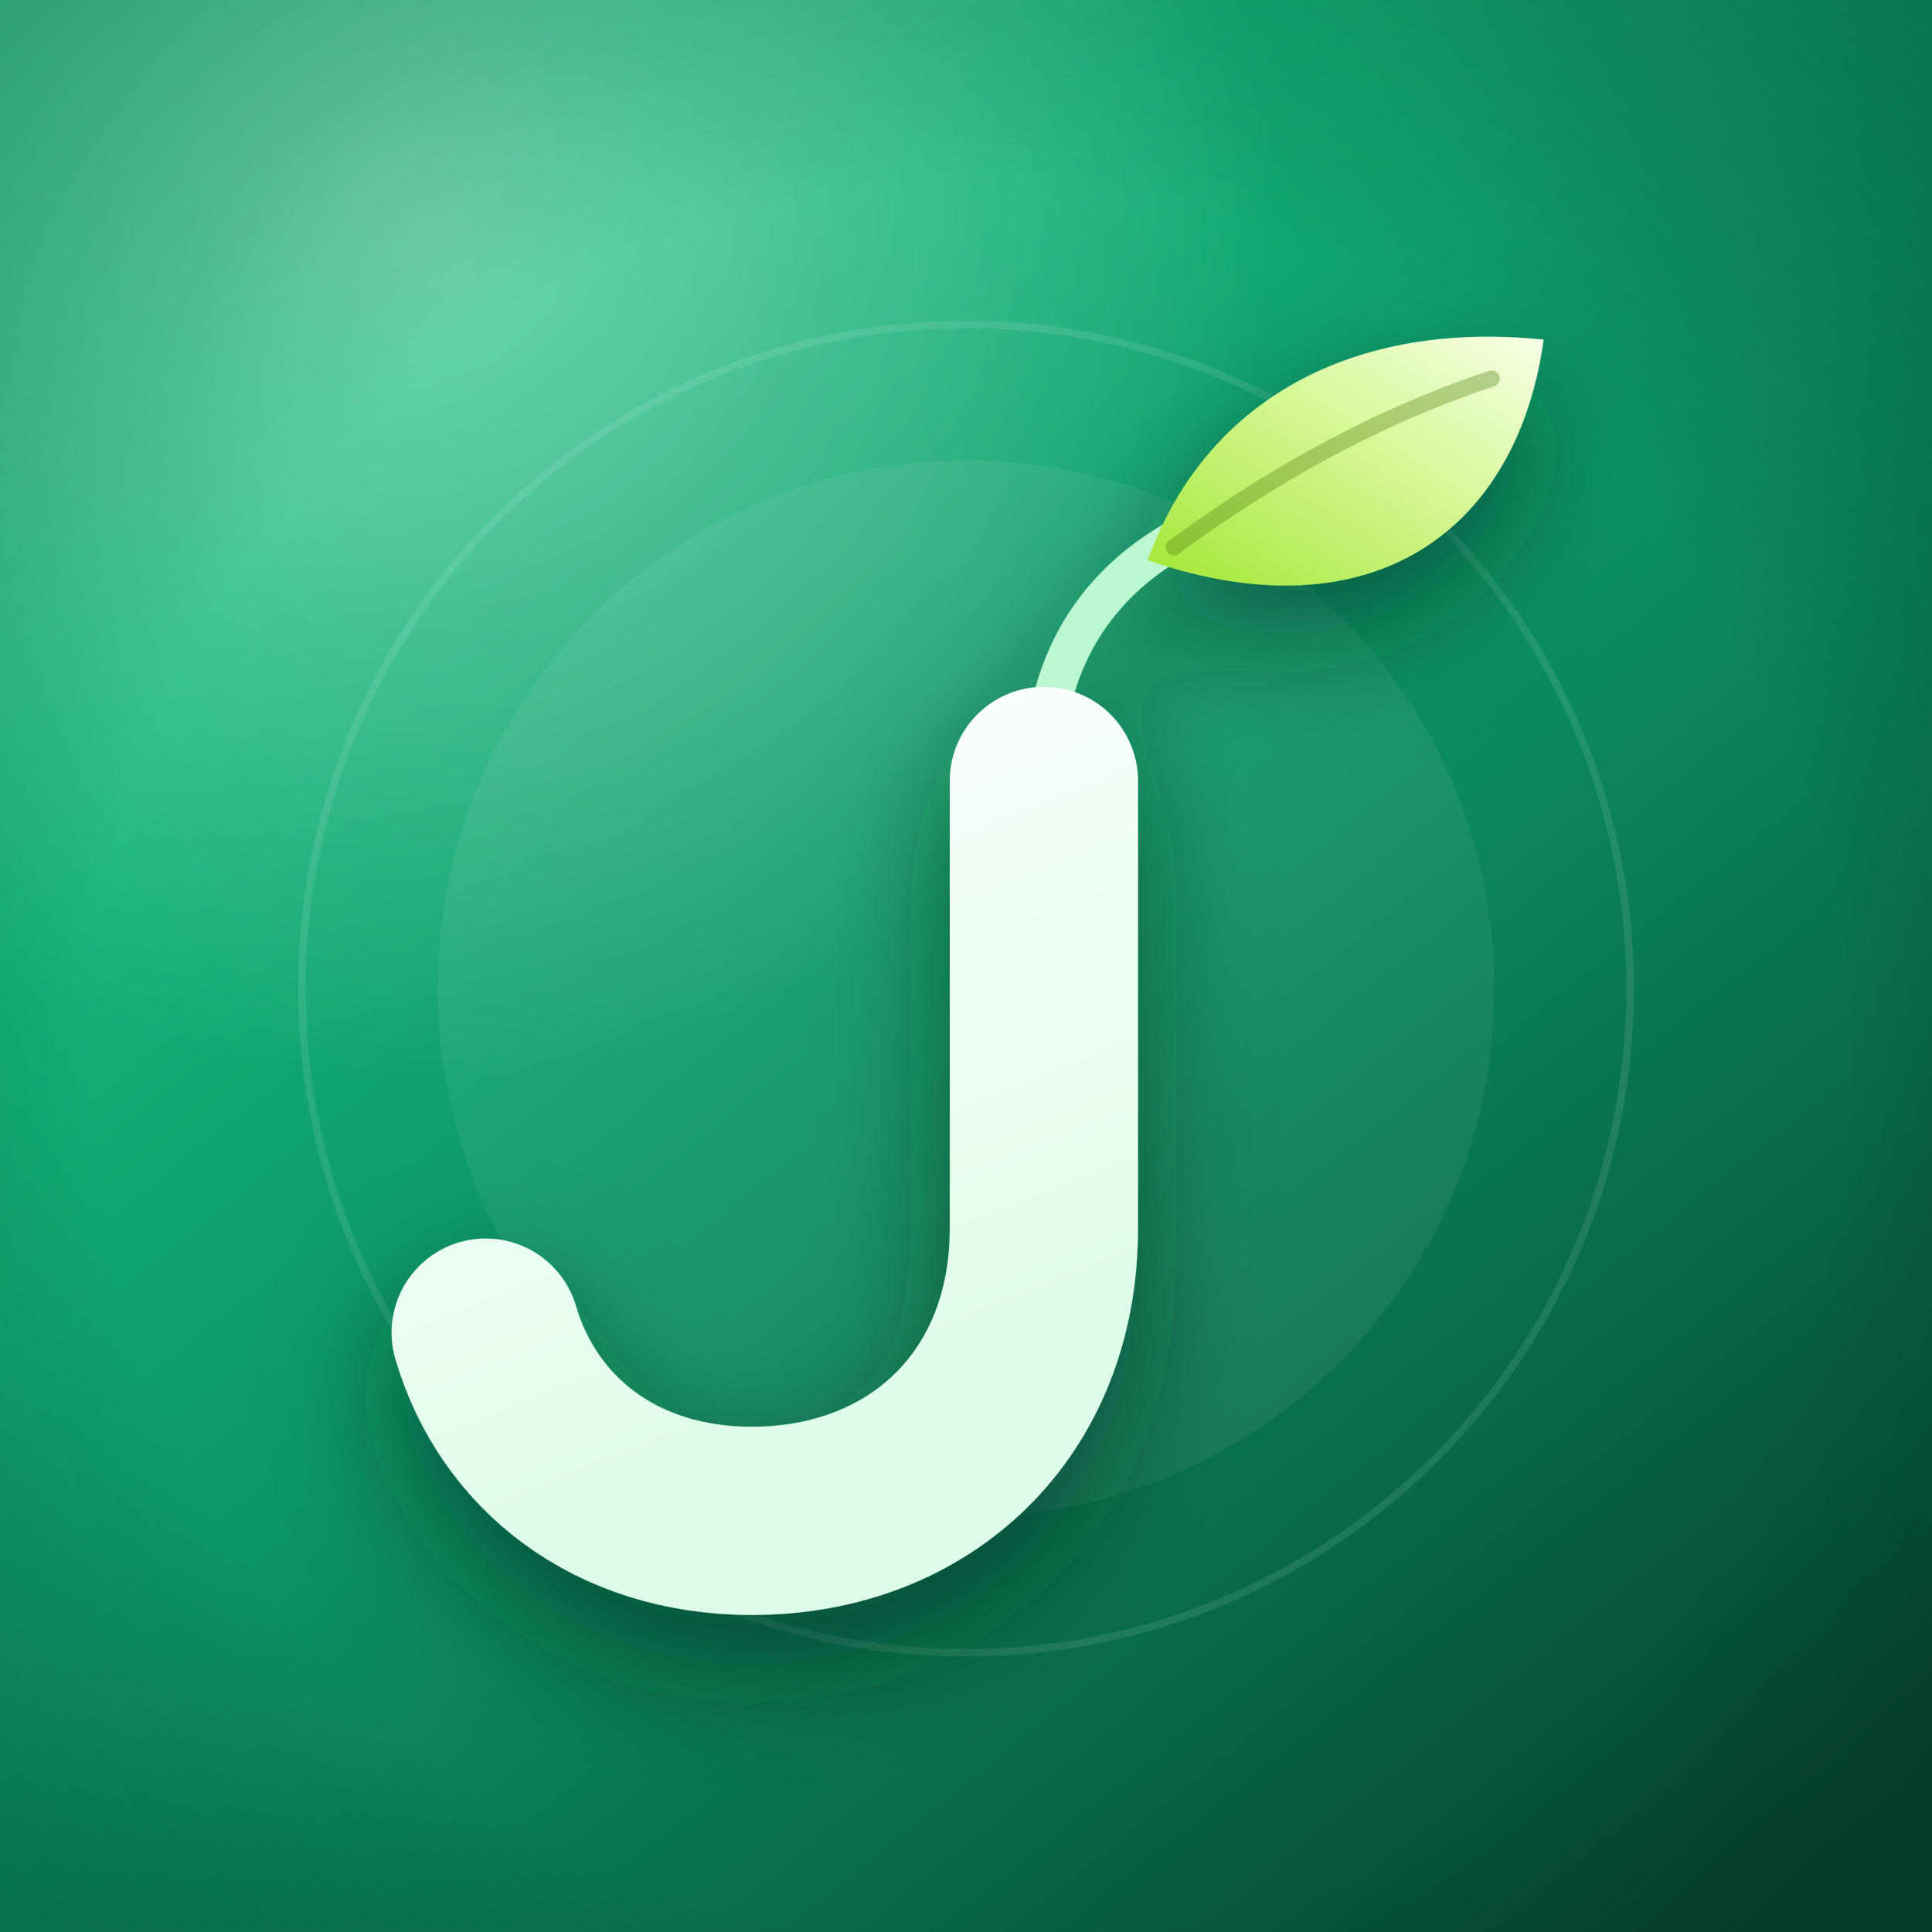
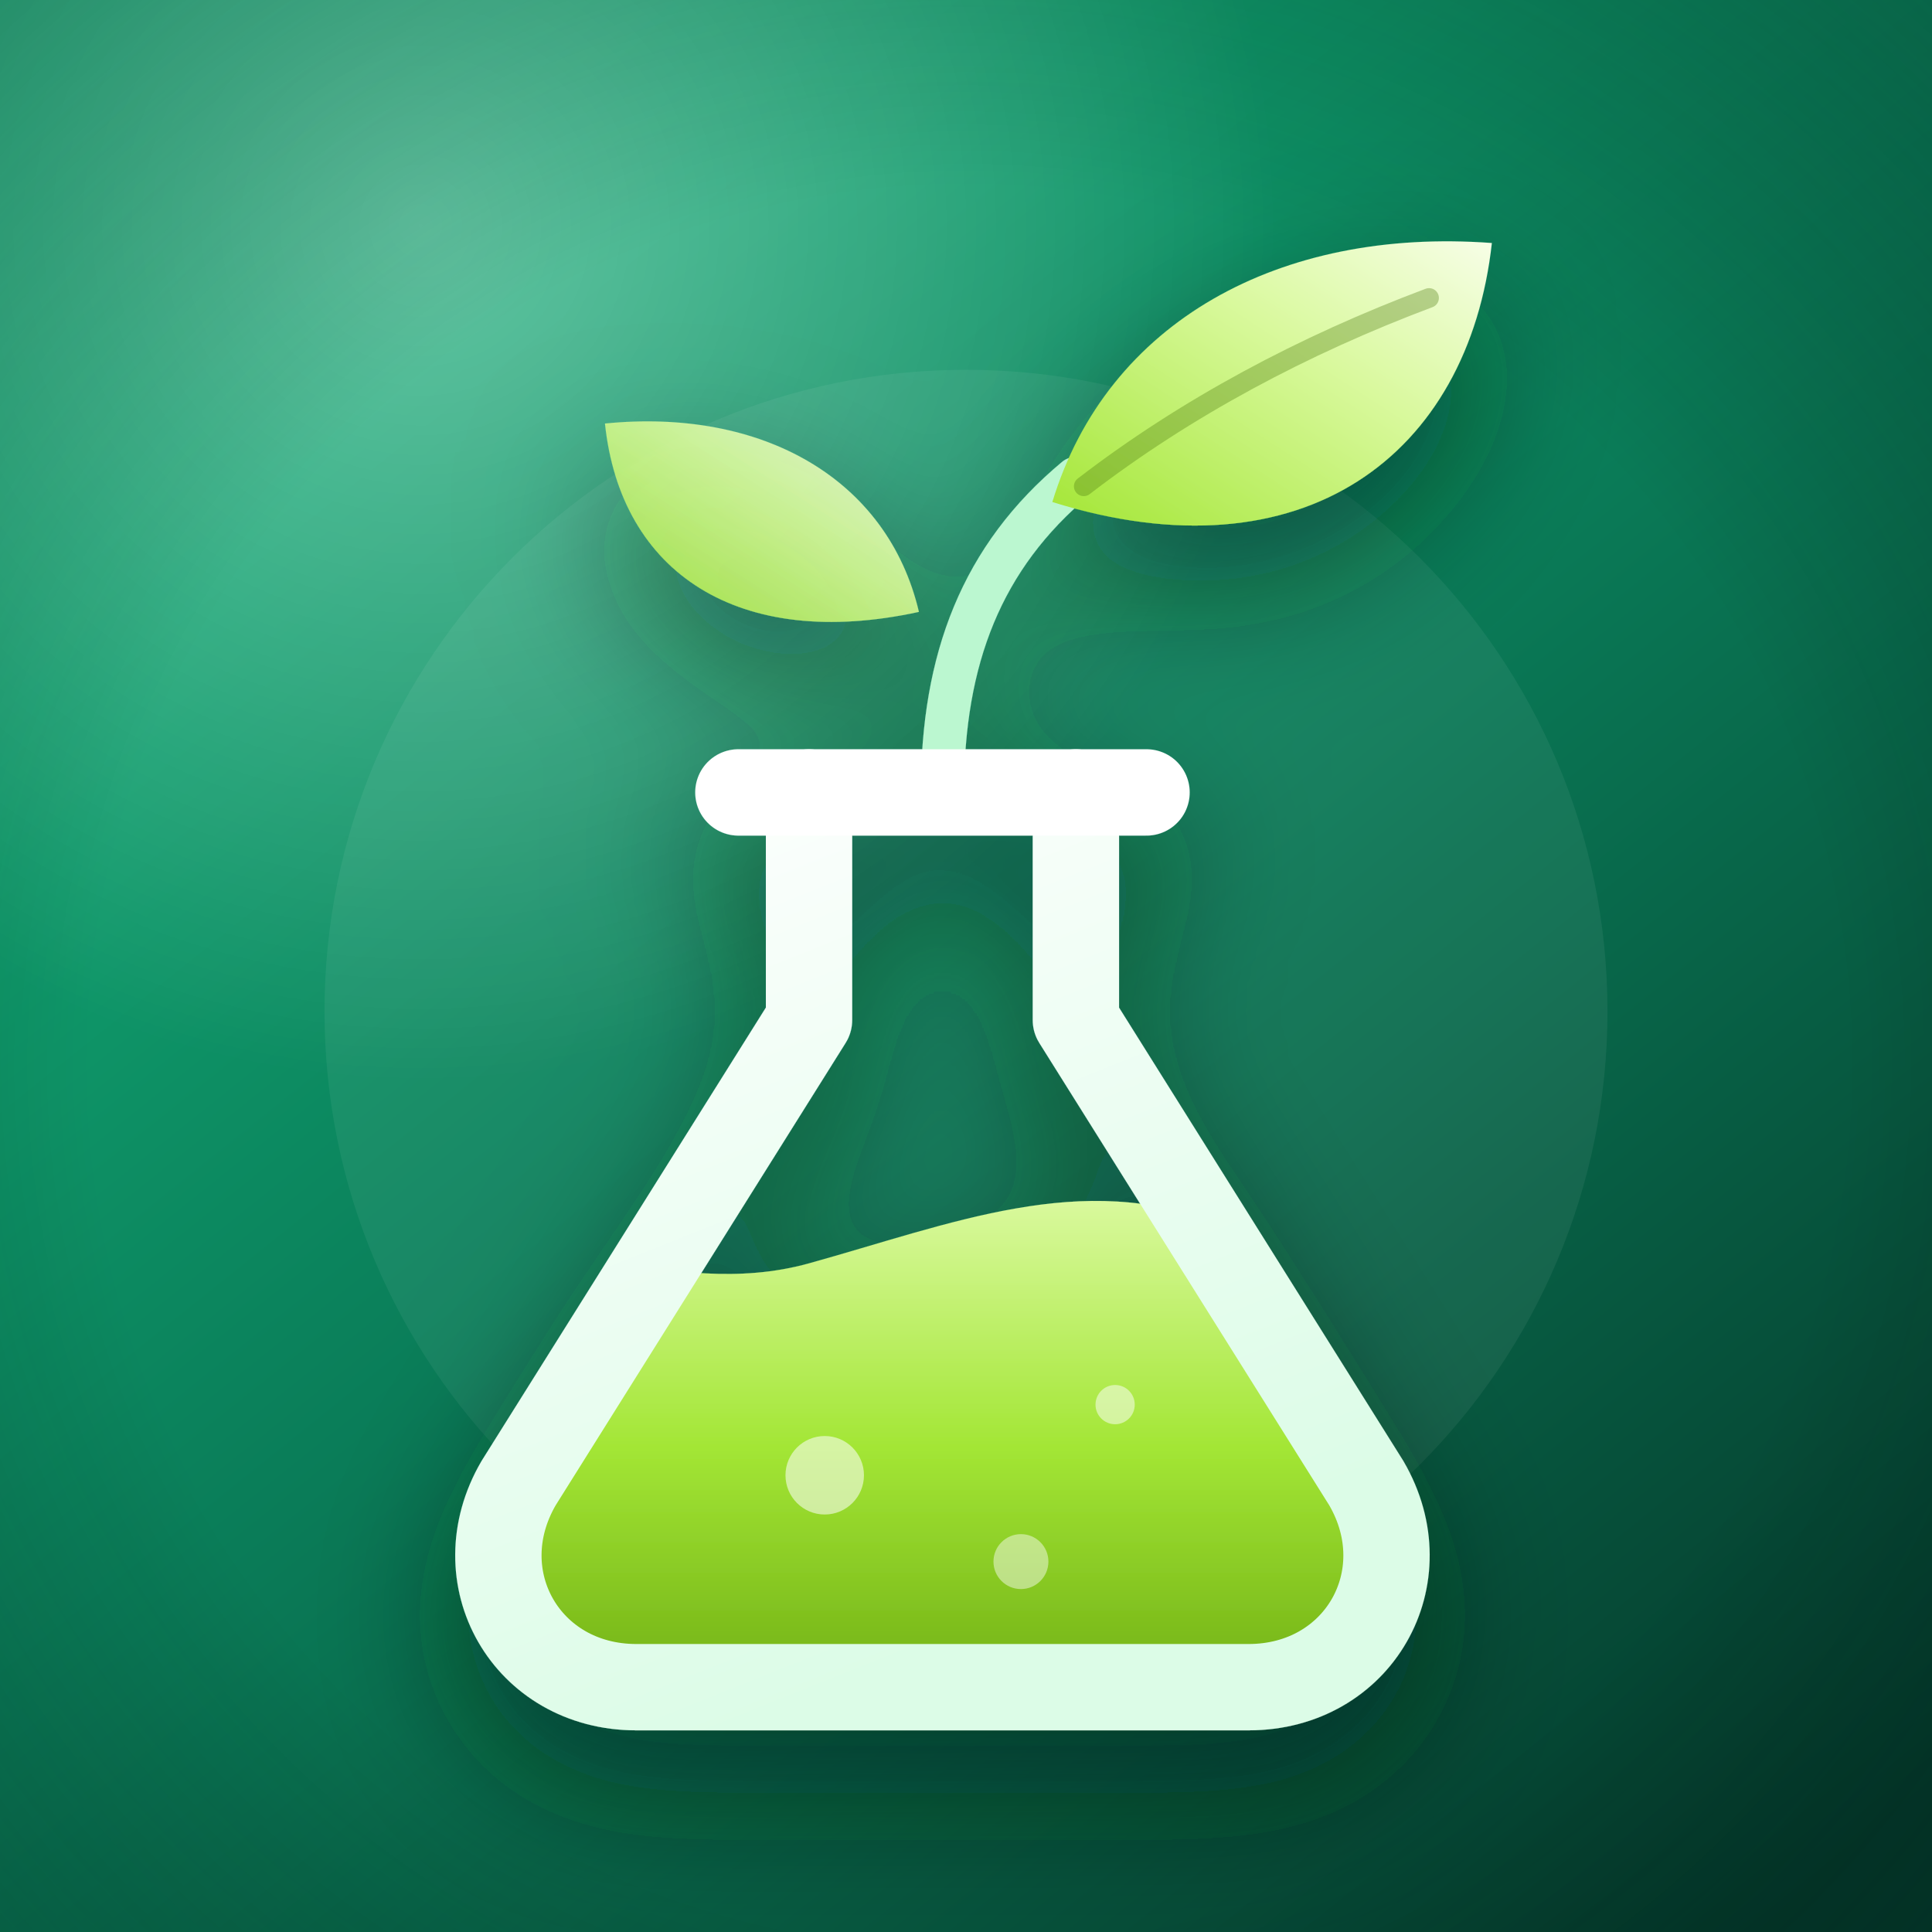
<svg xmlns="http://www.w3.org/2000/svg" viewBox="0 0 512 512">
  <defs>
    <linearGradient id="bg" x1=".1" y1="0" x2=".9" y2="1">
-       <stop offset="0" stop-color="#1fd18a" />
-       <stop offset=".5" stop-color="#0c9467" />
-       <stop offset="1" stop-color="#05432f" />
+       <stop offset="0" stop-color="#14b87d" />
+       <stop offset=".5" stop-color="#0a7c58" />
+       <stop offset="1" stop-color="#04382a" />
    </linearGradient>
    <radialGradient id="glow" cx=".22" cy=".12" r=".8">
-       <stop offset="0" stop-color="#ffffff" stop-opacity=".38" />
-       <stop offset=".55" stop-color="#ffffff" stop-opacity="0" />
+       <stop offset="0" stop-color="#fff" stop-opacity=".34" />
+       <stop offset=".55" stop-color="#fff" stop-opacity="0" />
    </radialGradient>
    <radialGradient id="vig" cx=".5" cy=".55" r=".75">
      <stop offset=".6" stop-color="#000" stop-opacity="0" />
      <stop offset="1" stop-color="#022c22" stop-opacity=".35" />
    </radialGradient>
+     <linearGradient id="liq" x1="0" y1="0" x2="0" y2="1">
+       <stop offset="0" stop-color="#d9f99d" />
+       <stop offset=".45" stop-color="#a3e635" />
+       <stop offset="1" stop-color="#65a30d" />
+     </linearGradient>
    <linearGradient id="leaf" x1="0" y1="1" x2="1" y2="0">
      <stop offset="0" stop-color="#a3e635" />
      <stop offset=".6" stop-color="#d9f99d" />
      <stop offset="1" stop-color="#f7fee7" />
    </linearGradient>
-     <linearGradient id="j" x1="0" y1="0" x2=".3" y2="1">
-       <stop offset="0" stop-color="#ffffff" />
+     <linearGradient id="glass" x1="0" y1="0" x2=".4" y2="1">
+       <stop offset="0" stop-color="#fff" />
      <stop offset="1" stop-color="#dcfce7" />
    </linearGradient>
+     <clipPath id="fl">
+       <path d="M222 196v58L148 372c-14 24 2 52 30 52h156c28 0 44-28 30-52l-74-118v-58z" />
+     </clipPath>
    <filter id="sh" x="-40%" y="-40%" width="180%" height="180%">
      <feDropShadow dx="0" dy="16" stdDeviation="18" flood-color="#012419" flood-opacity=".5" />
    </filter>
  </defs>
  <rect width="512" height="512" fill="url(#bg)" />
  <rect width="512" height="512" fill="url(#glow)" />
  <rect width="512" height="512" fill="url(#vig)" />
-   <circle cx="256" cy="262" r="176" fill="none" stroke="#ffffff" stroke-opacity=".10" stroke-width="2" />
-   <circle cx="256" cy="262" r="140" fill="#ffffff" fill-opacity=".06" />
-   <g filter="url(#sh)" transform="translate(256 262) scale(.86) translate(-262 -250)">
-     <path d="M286 178c2-30 16-52 40-66" fill="none" stroke="#bbf7d0" stroke-width="12" stroke-linecap="round" />
-     <path d="M318 118c18-50 64-74 122-68-8 58-52 92-122 68z" fill="url(#leaf)" />
-     <path d="M326 114c30-22 62-40 98-52" fill="none" stroke="#4d7c0f" stroke-opacity=".35" stroke-width="5" stroke-linecap="round" />
-     <path d="M286 186v138c0 54-38 90-90 90-42 0-72-24-82-58" fill="none" stroke="url(#j)" stroke-width="58" stroke-linecap="round" stroke-linejoin="round" />
+   <circle cx="256" cy="268" r="170" fill="#fff" fill-opacity=".06" />
+   <g filter="url(#sh)" transform="translate(256 262) scale(1.04) translate(-262 -246)">
+     <path d="M256 196c0-34 10-60 34-80" fill="none" stroke="#bbf7d0" stroke-width="11" stroke-linecap="round" />
+     <path d="M284 122c14-46 58-70 112-66-6 54-48 86-112 66z" fill="url(#leaf)" />
+     <path d="M292 118c26-20 56-36 88-48" fill="none" stroke="#4d7c0f" stroke-opacity=".35" stroke-width="5" stroke-linecap="round" />
+     <path d="M250 150c-8-34-40-52-80-48 4 38 34 58 80 48z" fill="url(#leaf)" opacity=".9" />
+     <g clip-path="url(#fl)">
+       <path d="M120 318c34-14 66 8 102-2s70-24 104-10 50 10 74 0V440H120z" fill="url(#liq)" />
+       <circle cx="226" cy="370" r="10" fill="#fff" opacity=".55" />
+       <circle cx="276" cy="392" r="7" fill="#fff" opacity=".45" />
+       <circle cx="300" cy="352" r="5" fill="#fff" opacity=".5" />
+     </g>
+     <path d="M222 196v58L148 372c-14 24 2 52 30 52h156c28 0 44-28 30-52l-74-118v-58" fill="none" stroke="url(#glass)" stroke-width="22" stroke-linejoin="round" stroke-linecap="round" />
+     <path d="M204 196h104" stroke="#ffffff" stroke-width="22" stroke-linecap="round" />
  </g>
</svg>
